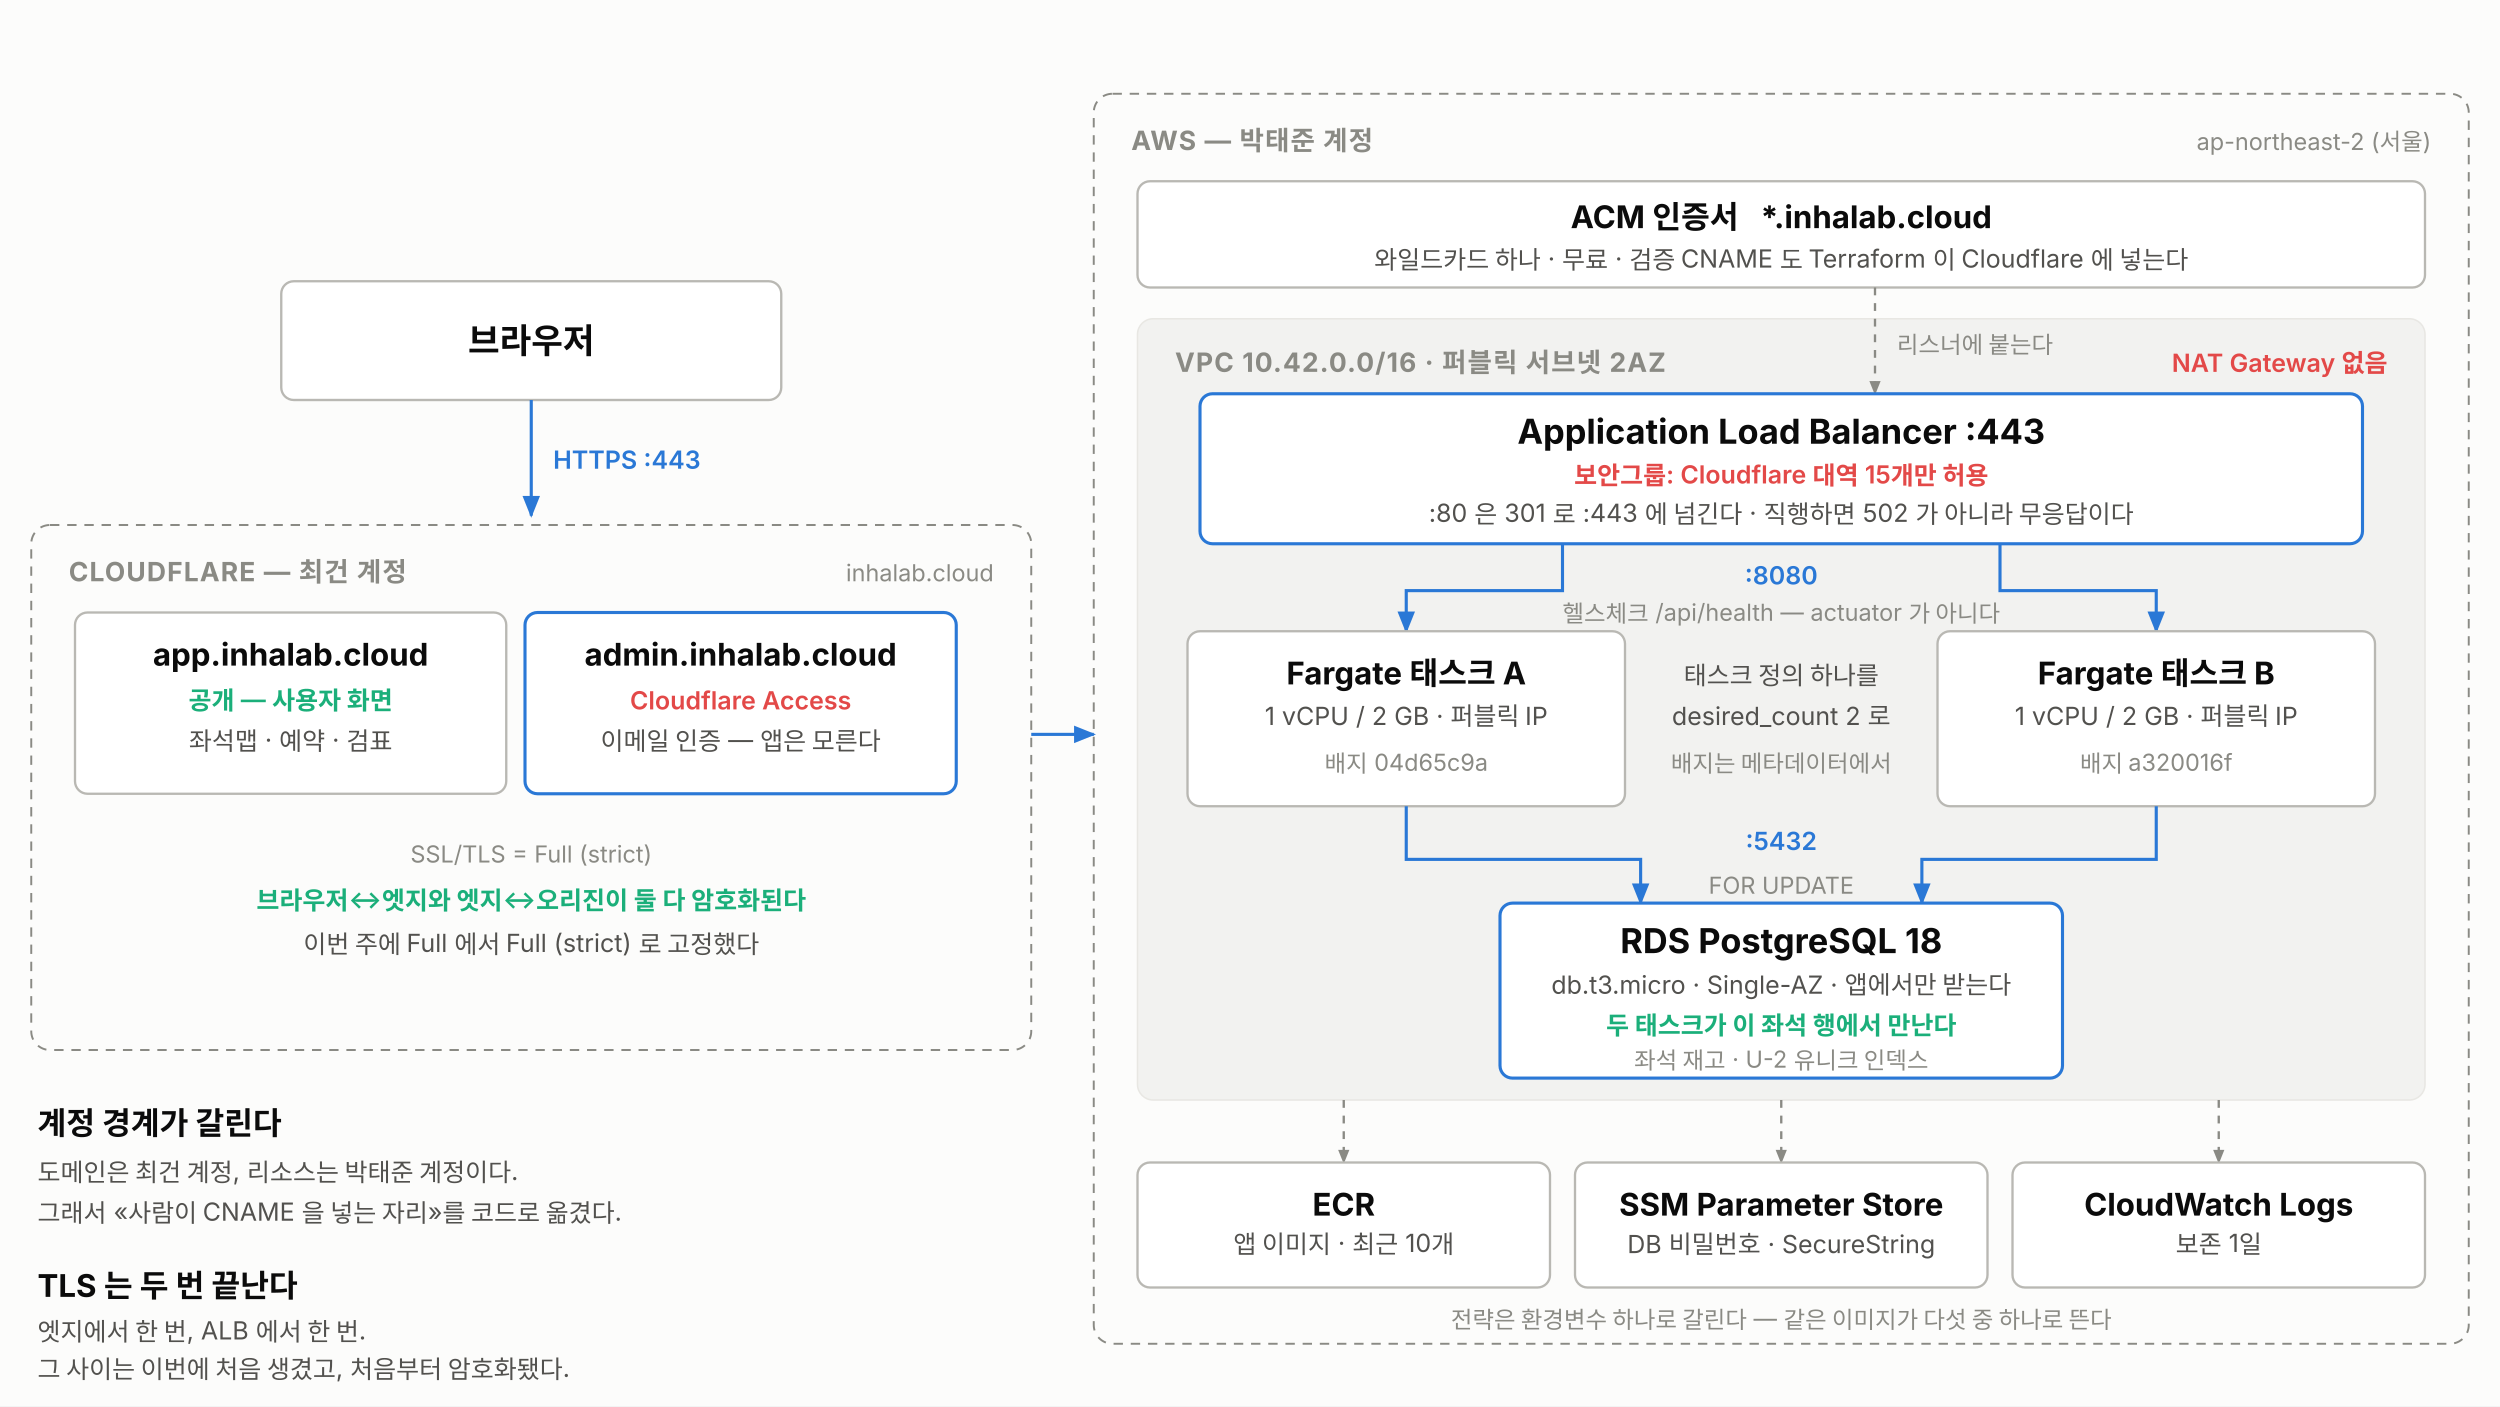
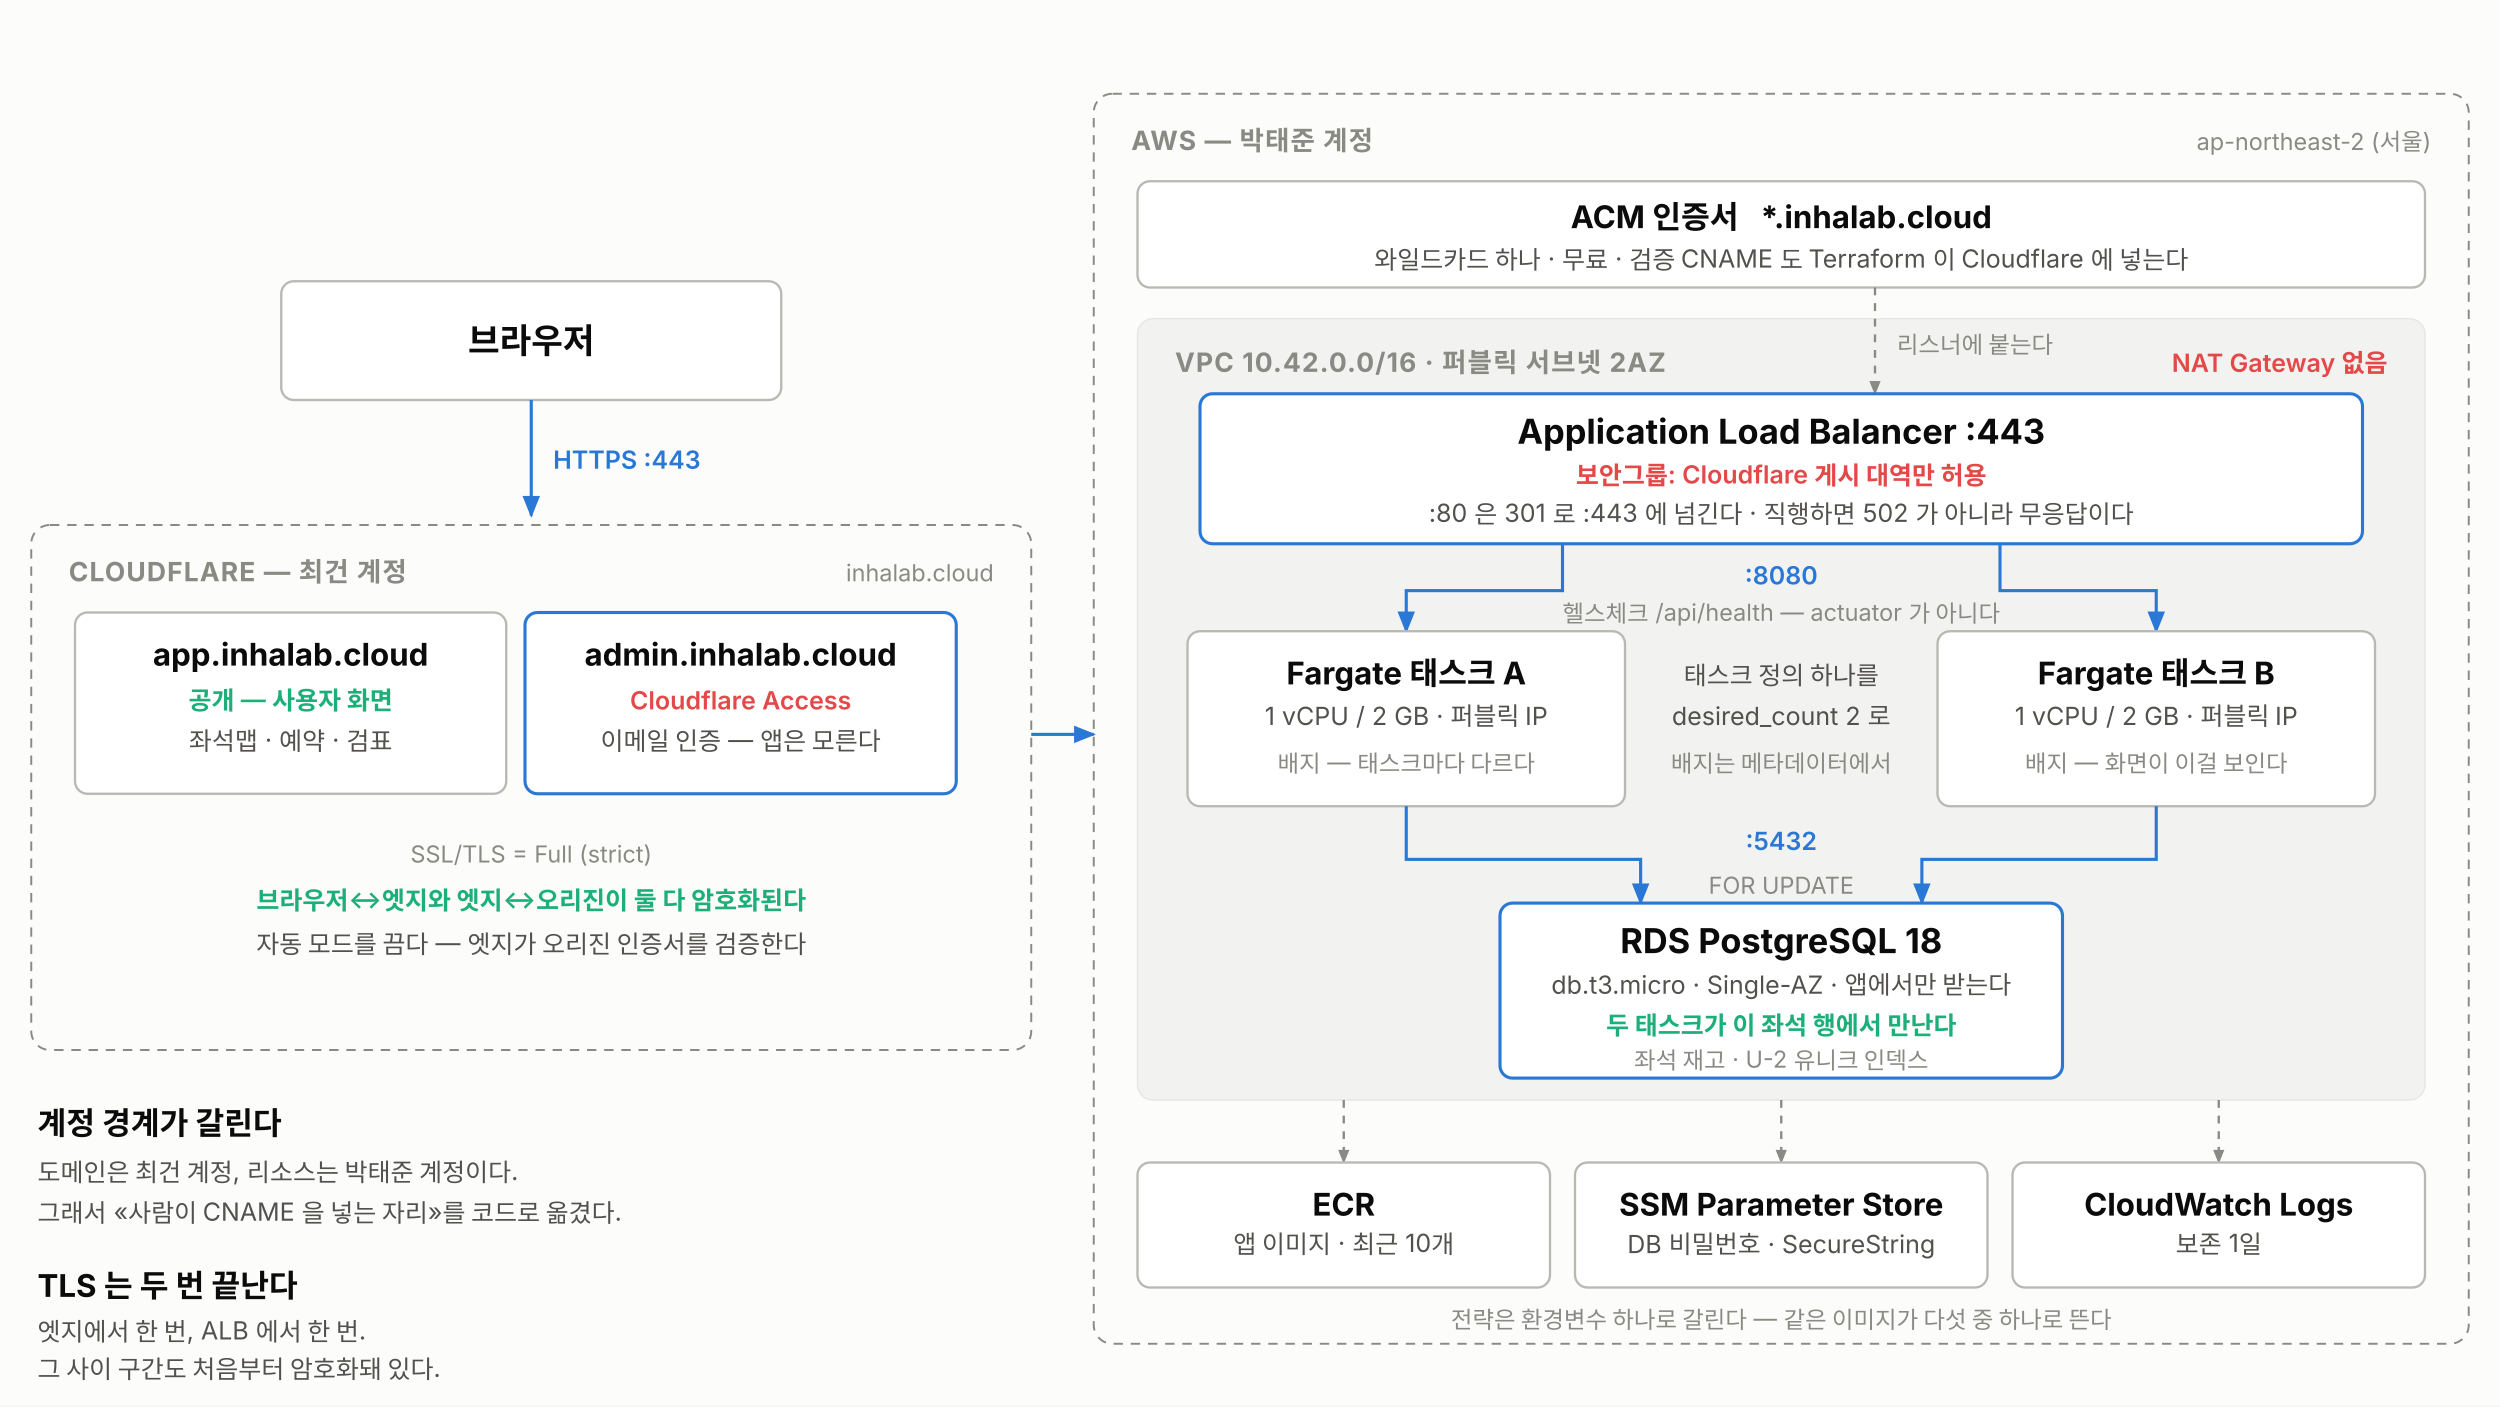
<svg xmlns="http://www.w3.org/2000/svg" width="1600" height="900" viewBox="0 0 1600 900" font-family="'Malgun Gothic','Apple SD Gothic Neo',system-ui,-apple-system,'Segoe UI',sans-serif">
  <style>
  .d-band { fill: #f2f2f0; stroke: #e8e7e3; stroke-width: 1; }
  .d-zone { fill: none; stroke: #8a8a84; stroke-width: 1.25; stroke-dasharray: 6 5; }
  .d-box { fill: #ffffff; stroke: #b9b8b3; stroke-width: 1.5; }
  .d-box-accent { fill: #ffffff; stroke: #2a78d6; stroke-width: 2; }
  .d-flow { stroke: #2a78d6; stroke-width: 2; fill: none; }
  .d-aux { stroke: #8a8a84; stroke-width: 1.5; fill: none; stroke-dasharray: 5 5; }

  text { fill: #0b0b0b; }
  .t-zone { font-size: 17px; font-weight: 700; fill: #8a8a84; letter-spacing: .04em; }
  .t-name { font-size: 20px; font-weight: 700; }
  .t-big  { font-size: 22px; font-weight: 700; }
  .t-sub  { font-size: 16px; fill: #52514e; }
  .t-edge { font-size: 16px; fill: #2a78d6; font-weight: 600; }
  .t-edge-aux { font-size: 15px; fill: #8a8a84; }
  .t-meta { font-size: 15px; fill: #8a8a84; }
  .t-flag { font-size: 16px; fill: #e34948; font-weight: 600; }
  .t-ok   { font-size: 16px; fill: #1baf7a; font-weight: 600; }
</style>
  <rect width="1600" height="900" fill="#fcfcfb" />
  <rect class="d-box" x="180" y="180" width="320" height="76" rx="8" />
  <text class="t-big" x="340" y="226" text-anchor="middle">브라우저</text>
  <line class="d-flow" x1="340" y1="256" x2="340" y2="330" marker-end="url(#ah)" />
  <text class="t-edge" x="354" y="300">HTTPS :443</text>
  <rect class="d-zone" x="20" y="336" width="640" height="336" rx="12" />
  <text class="t-zone" x="44" y="372">CLOUDFLARE — 최건 계정</text>
  <text class="t-meta" x="636" y="372" text-anchor="end">inhalab.cloud</text>
  <rect class="d-box" x="48" y="392" width="276" height="116" rx="8" />
  <text class="t-name" x="186" y="426" text-anchor="middle">app.inhalab.cloud</text>
  <text class="t-ok" x="186" y="454" text-anchor="middle">공개 — 사용자 화면</text>
  <text class="t-sub" x="186" y="480" text-anchor="middle">좌석맵 · 예약 · 검표</text>
  <rect class="d-box-accent" x="336" y="392" width="276" height="116" rx="8" />
  <text class="t-name" x="474" y="426" text-anchor="middle">admin.inhalab.cloud</text>
  <text class="t-flag" x="474" y="454" text-anchor="middle">Cloudflare Access</text>
  <text class="t-sub" x="474" y="480" text-anchor="middle">이메일 인증 — 앱은 모른다</text>
  <text class="t-meta" x="340" y="552" text-anchor="middle">SSL/TLS = Full (strict)</text>
  <text class="t-ok" x="340" y="582" text-anchor="middle">브라우저↔엣지와 엣지↔오리진이 둘 다 암호화된다</text>
-   <text class="t-sub" x="340" y="610" text-anchor="middle">이번 주에 Full 에서 Full (strict) 로 고정했다</text>
+   <text class="t-sub" x="340" y="610" text-anchor="middle">자동 모드를 끔다 — 엣지가 오리진 인증서를 검증한다</text>
  <line class="d-flow" x1="660" y1="470" x2="700" y2="470" marker-end="url(#ah)" />
  <text class="t-name" x="24" y="726">계정 경계가 갈린다</text>
  <text class="t-sub" x="24" y="756">도메인은 최건 계정, 리소스는 박태준 계정이다.</text>
  <text class="t-sub" x="24" y="782">그래서 «사람이 CNAME 을 넣는 자리»를 코드로 옮겼다.</text>
  <text class="t-name" x="24" y="830">TLS 는 두 번 끝난다</text>
  <text class="t-sub" x="24" y="858">엣지에서 한 번, ALB 에서 한 번.</text>
-   <text class="t-sub" x="24" y="882">그 사이는 이번에 처음 생겼고, 처음부터 암호화됐다.</text>
+   <text class="t-sub" x="24" y="882">그 사이 구간도 처음부터 암호화돼 있다.</text>
  <rect class="d-zone" x="700" y="60" width="880" height="800" rx="12" />
  <text class="t-zone" x="724" y="96">AWS — 박태준 계정</text>
  <text class="t-meta" x="1556" y="96" text-anchor="end">ap-northeast-2 (서울)</text>
  <rect class="d-box" x="728" y="116" width="824" height="68" rx="8" />
  <text class="t-name" x="1140" y="146" text-anchor="middle" xml:space="preserve">ACM 인증서   *.inhalab.cloud</text>
  <text class="t-sub" x="1140" y="172" text-anchor="middle">와일드카드 하나 · 무료 · 검증 CNAME 도 Terraform 이 Cloudflare 에 넣는다</text>
  <rect class="d-band" x="728" y="204" width="824" height="500" rx="10" />
  <text class="t-zone" x="752" y="238">VPC 10.42.0.0/16 · 퍼블릭 서브넷 2AZ</text>
  <text class="t-flag" x="1528" y="238" text-anchor="end">NAT Gateway 없음</text>
  <line class="d-aux" x1="1200" y1="184" x2="1200" y2="252" marker-end="url(#ah-aux)" />
  <text class="t-edge-aux" x="1214" y="226">리스너에 붙는다</text>
  <rect class="d-box-accent" x="768" y="252" width="744" height="96" rx="8" />
  <text class="t-big" x="1140" y="284" text-anchor="middle">Application Load Balancer :443</text>
-   <text class="t-flag" x="1140" y="310" text-anchor="middle">보안그룹: Cloudflare 대역 15개만 허용</text>
+   <text class="t-flag" x="1140" y="310" text-anchor="middle">보안그룹: Cloudflare 게시 대역만 허용</text>
  <text class="t-sub" x="1140" y="334" text-anchor="middle">:80 은 301 로 :443 에 넘긴다 · 직행하면 502 가 아니라 무응답이다</text>
  <path class="d-flow" d="M 1000 348 L 1000 378 L 900 378 L 900 404" marker-end="url(#ah)" />
  <path class="d-flow" d="M 1280 348 L 1280 378 L 1380 378 L 1380 404" marker-end="url(#ah)" />
  <text class="t-edge" x="1140" y="374" text-anchor="middle">:8080</text>
  <text class="t-edge-aux" x="1140" y="398" text-anchor="middle">헬스체크 /api/health — actuator 가 아니다</text>
  <rect class="d-box" x="760" y="404" width="280" height="112" rx="8" />
  <text class="t-name" x="900" y="438" text-anchor="middle">Fargate 태스크 A</text>
  <text class="t-sub" x="900" y="464" text-anchor="middle">1 vCPU / 2 GB · 퍼블릭 IP</text>
-   <text class="t-meta" x="900" y="494" text-anchor="middle">배지 04d65c9a</text>
+   <text class="t-meta" x="900" y="494" text-anchor="middle">배지 — 태스크마다 다르다</text>
  <rect class="d-box" x="1240" y="404" width="280" height="112" rx="8" />
  <text class="t-name" x="1380" y="438" text-anchor="middle">Fargate 태스크 B</text>
  <text class="t-sub" x="1380" y="464" text-anchor="middle">1 vCPU / 2 GB · 퍼블릭 IP</text>
-   <text class="t-meta" x="1380" y="494" text-anchor="middle">배지 a320016f</text>
+   <text class="t-meta" x="1380" y="494" text-anchor="middle">배지 — 화면이 이걸 보인다</text>
  <text class="t-sub" x="1140" y="438" text-anchor="middle">태스크 정의 하나를</text>
  <text class="t-sub" x="1140" y="464" text-anchor="middle">desired_count 2 로</text>
  <text class="t-meta" x="1140" y="494" text-anchor="middle">배지는 메타데이터에서</text>
  <path class="d-flow" d="M 900 516 L 900 550 L 1050 550 L 1050 578" marker-end="url(#ah)" />
  <path class="d-flow" d="M 1380 516 L 1380 550 L 1230 550 L 1230 578" marker-end="url(#ah)" />
  <text class="t-edge" x="1140" y="544" text-anchor="middle">:5432</text>
  <text class="t-edge-aux" x="1140" y="572" text-anchor="middle">FOR UPDATE</text>
  <rect class="d-box-accent" x="960" y="578" width="360" height="112" rx="8" />
  <text class="t-big" x="1140" y="610" text-anchor="middle">RDS PostgreSQL 18</text>
  <text class="t-sub" x="1140" y="636" text-anchor="middle">db.t3.micro · Single-AZ · 앱에서만 받는다</text>
  <text class="t-ok" x="1140" y="662" text-anchor="middle">두 태스크가 이 좌석 행에서 만난다</text>
  <text class="t-meta" x="1140" y="684" text-anchor="middle">좌석 재고 · U-2 유니크 인덱스</text>
  <line class="d-aux" x1="860" y1="704" x2="860" y2="744" marker-end="url(#ah-aux)" />
  <line class="d-aux" x1="1140" y1="704" x2="1140" y2="744" marker-end="url(#ah-aux)" />
  <line class="d-aux" x1="1420" y1="704" x2="1420" y2="744" marker-end="url(#ah-aux)" />
  <rect class="d-box" x="728" y="744" width="264" height="80" rx="8" />
  <text class="t-name" x="860" y="778" text-anchor="middle">ECR</text>
  <text class="t-sub" x="860" y="802" text-anchor="middle">앱 이미지 · 최근 10개</text>
  <rect class="d-box" x="1008" y="744" width="264" height="80" rx="8" />
  <text class="t-name" x="1140" y="778" text-anchor="middle">SSM Parameter Store</text>
  <text class="t-sub" x="1140" y="802" text-anchor="middle">DB 비밀번호 · SecureString</text>
  <rect class="d-box" x="1288" y="744" width="264" height="80" rx="8" />
  <text class="t-name" x="1420" y="778" text-anchor="middle">CloudWatch Logs</text>
  <text class="t-sub" x="1420" y="802" text-anchor="middle">보존 1일</text>
  <text class="t-meta" x="1140" y="850" text-anchor="middle">전략은 환경변수 하나로 갈린다 — 같은 이미지가 다섯 중 하나로 뜬다</text>
  <defs>
    <marker id="ah" viewBox="0 0 10 10" refX="9" refY="5" markerWidth="7" markerHeight="7" orient="auto-start-reverse">
      <path d="M 0 1 L 10 5 L 0 9 z" fill="#2a78d6" />
    </marker>
    <marker id="ah-aux" viewBox="0 0 10 10" refX="9" refY="5" markerWidth="6" markerHeight="6" orient="auto-start-reverse">
      <path d="M 0 1 L 10 5 L 0 9 z" fill="#8a8a84" />
    </marker>
  </defs>
</svg>
